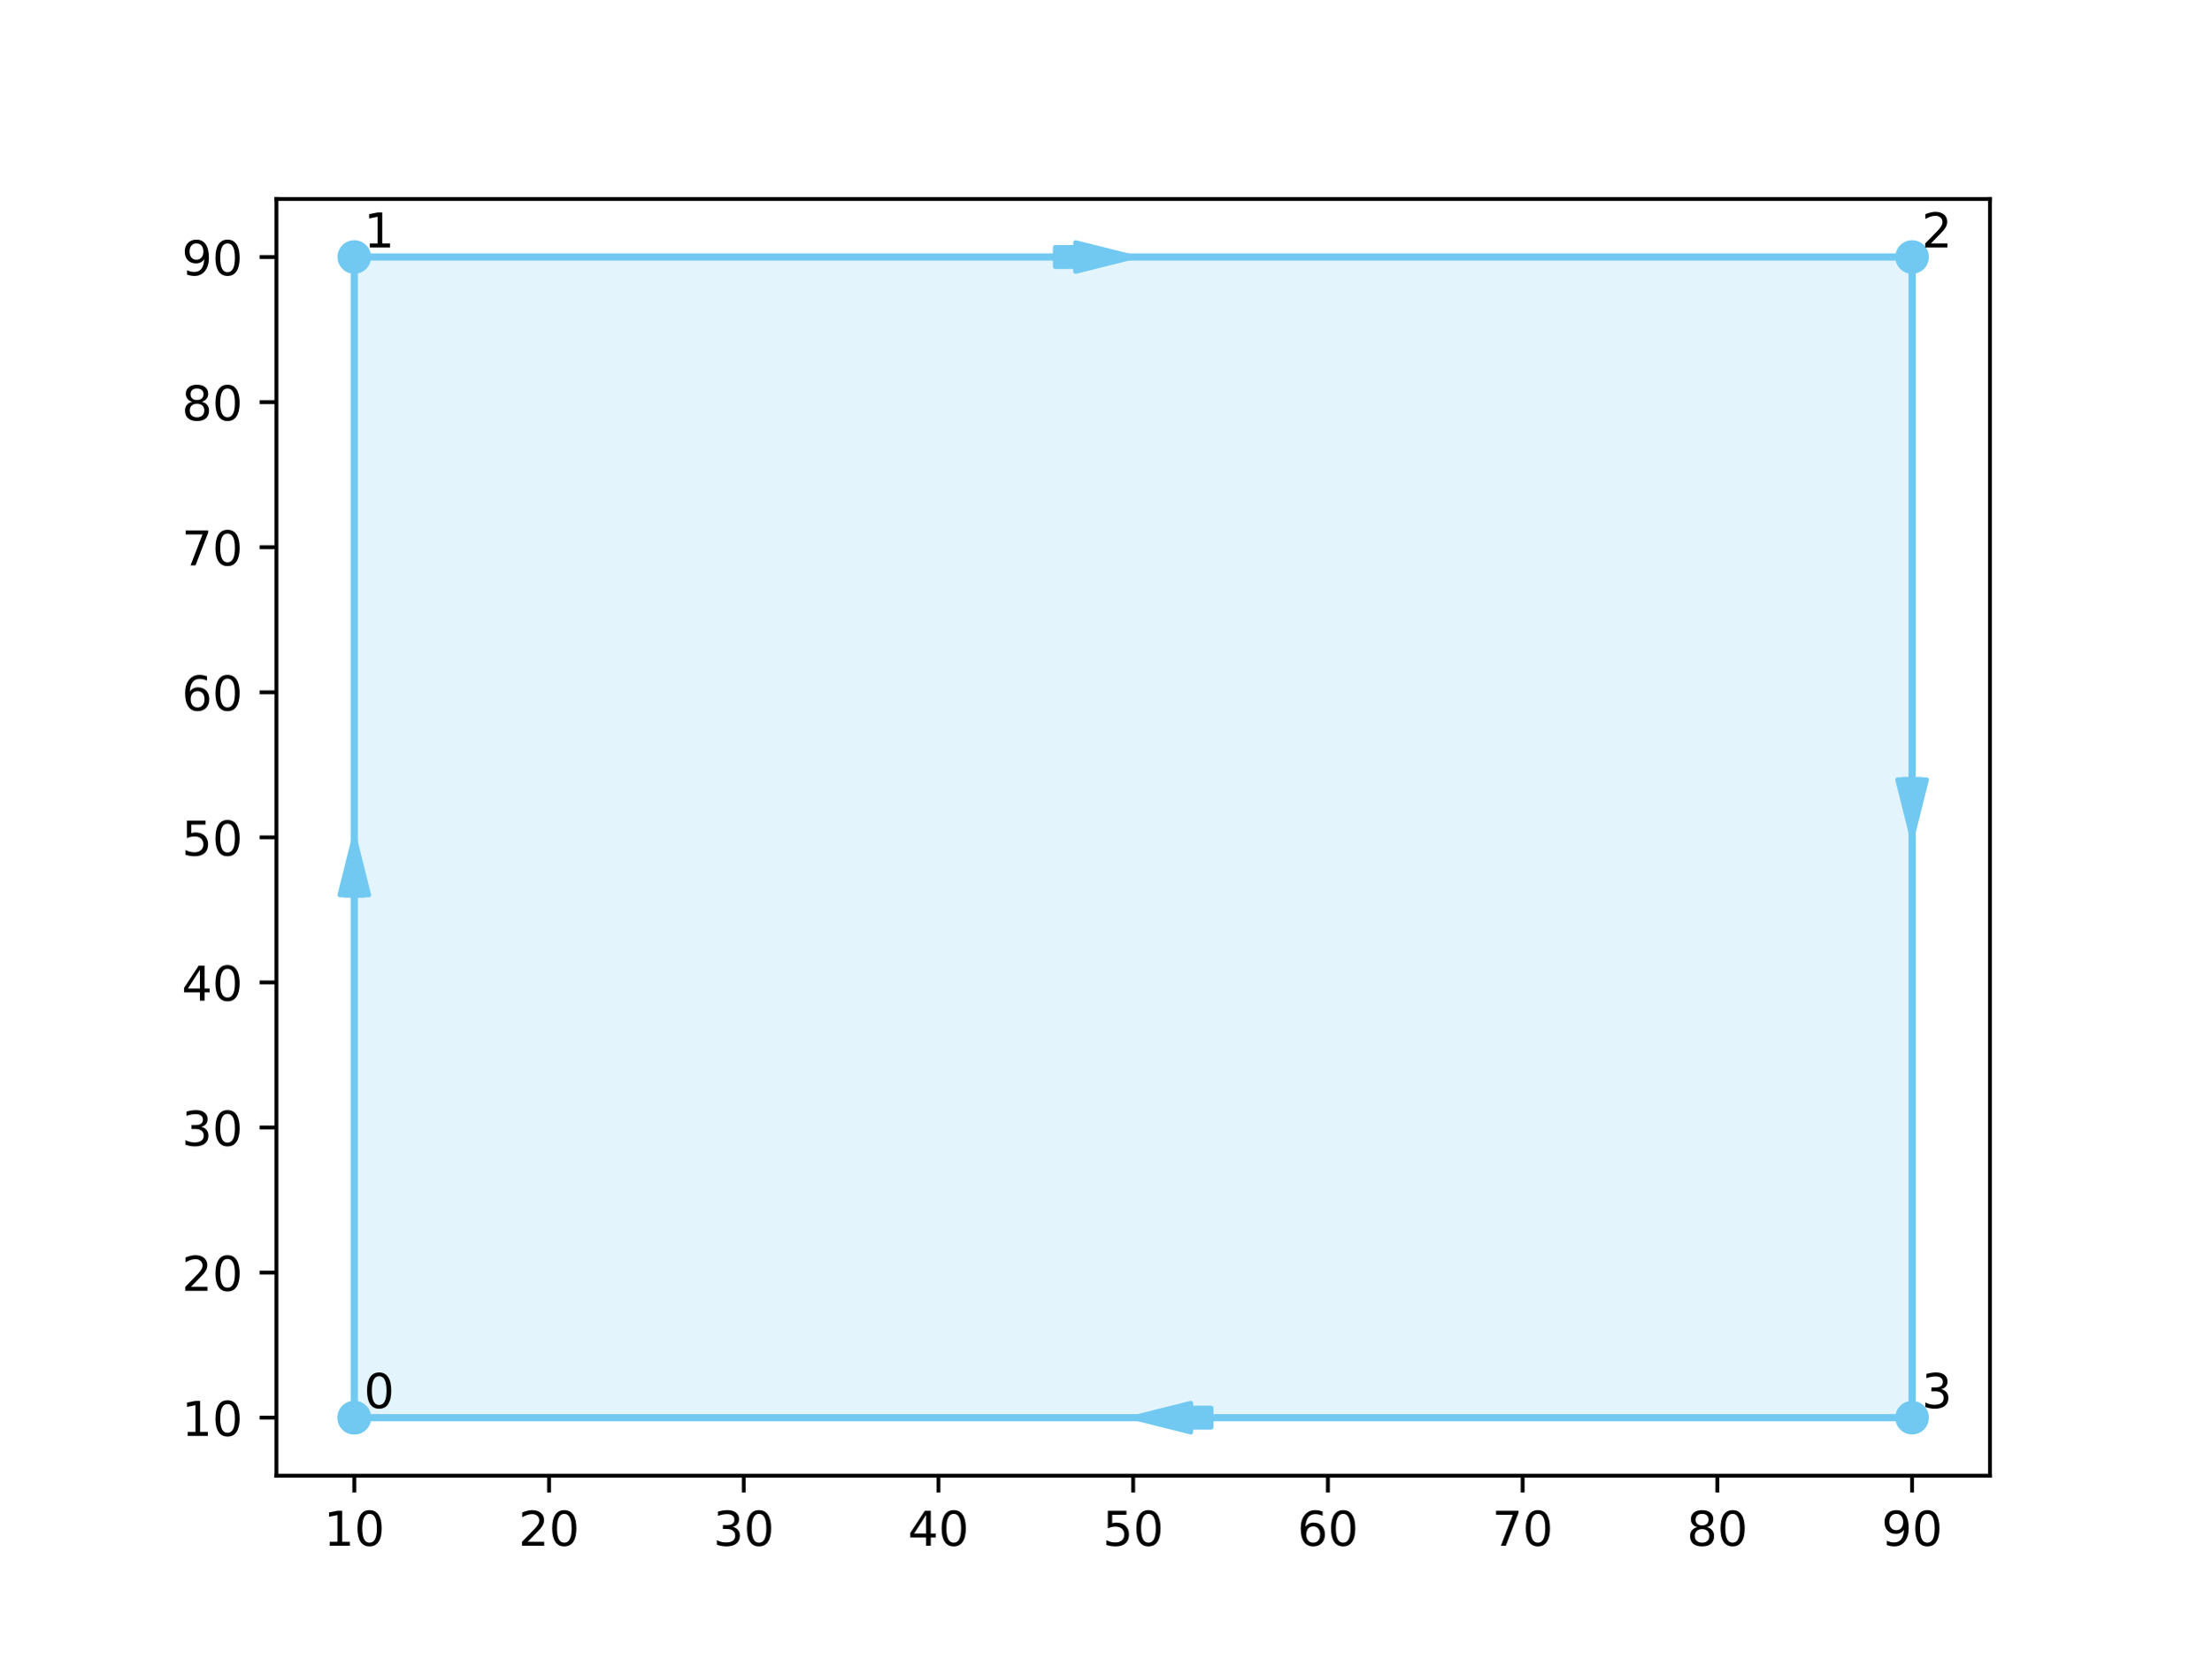
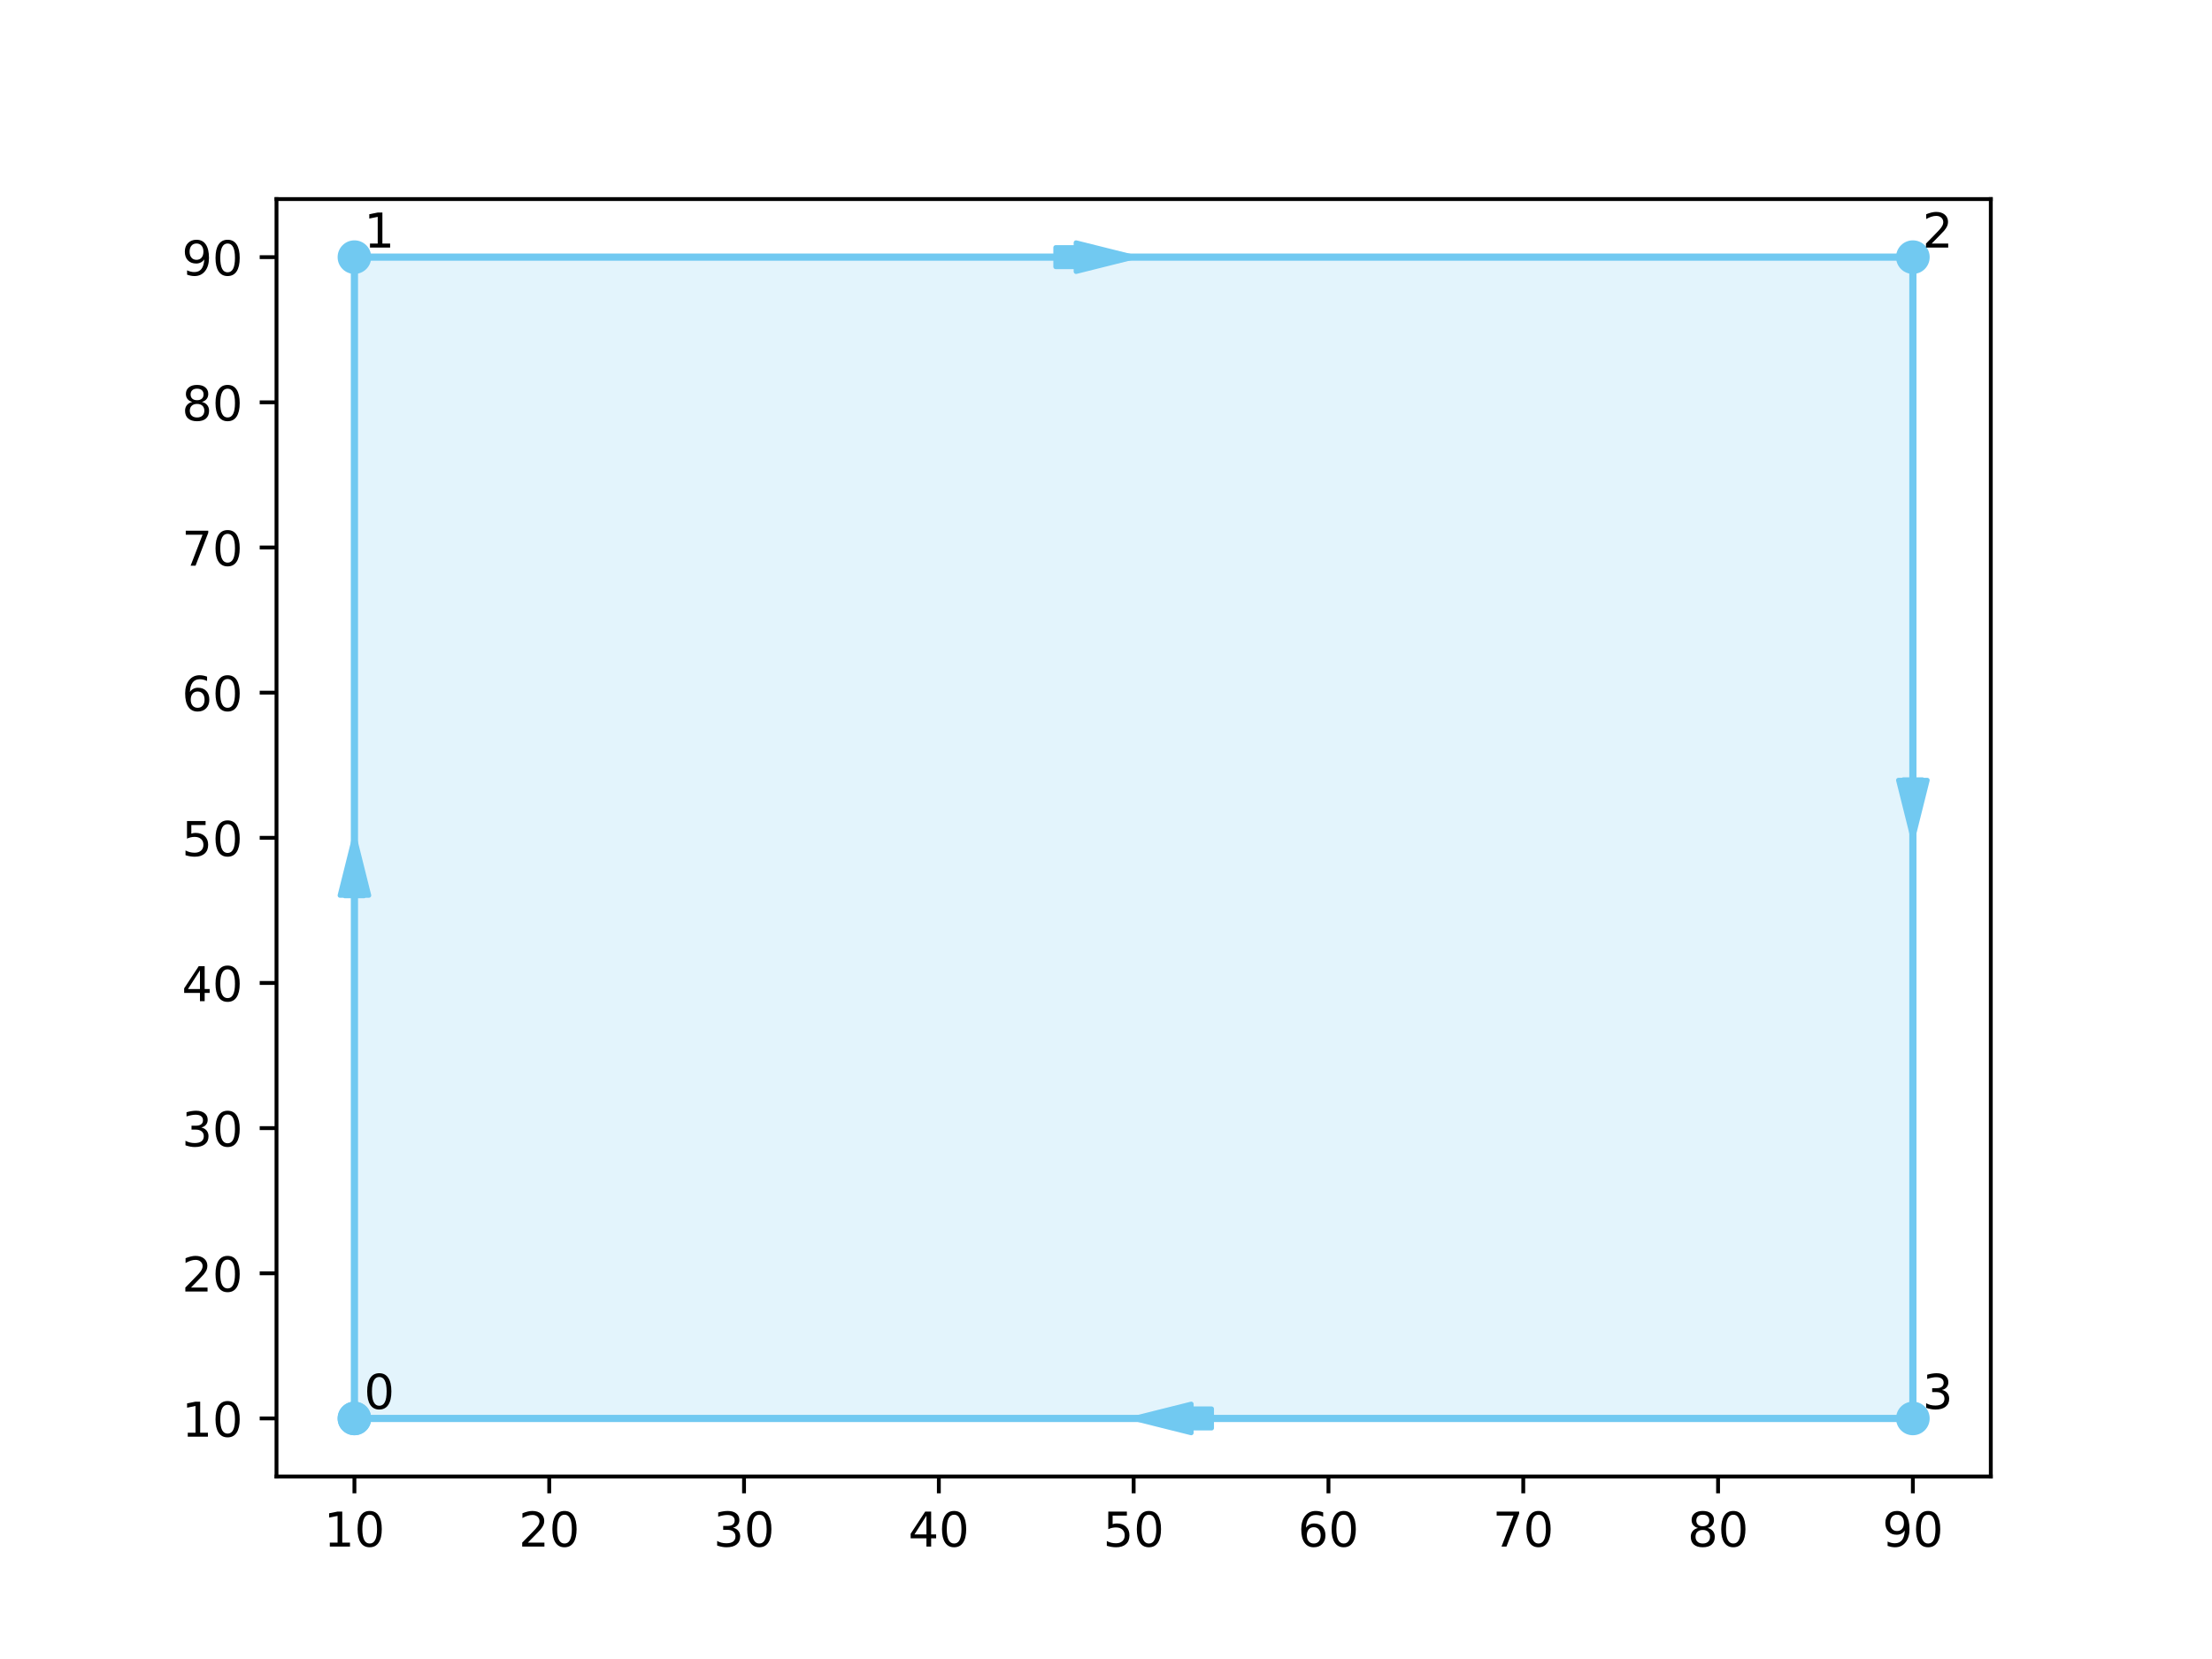
- <svg xmlns="http://www.w3.org/2000/svg" xmlns:xlink="http://www.w3.org/1999/xlink" width="460.8pt" height="345.6pt" viewBox="0 0 460.8 345.6" version="1.1">
+ <svg xmlns="http://www.w3.org/2000/svg" xmlns:xlink="http://www.w3.org/1999/xlink" width="614.4" height="460.8" version="1.1" viewBox="0 0 460.8 345.6">
  <defs>
-     <style type="text/css">*{stroke-linejoin: round; stroke-linecap: butt}</style>
+     <style type="text/css">*{stroke-linejoin:round;stroke-linecap:butt}</style>
  </defs>
  <g id="figure_1">
    <g id="patch_1">
-       <path d="M 0 345.6  L 460.8 345.6  L 460.8 0  L 0 0  L 0 345.6  z " style="fill: none" />
+       <path d="M 0 345.6 L 460.8 345.6 L 460.8 0 L 0 0 L 0 345.6 z" style="fill:none" />
    </g>
    <g id="axes_1">
      <g id="patch_2">
-         <path d="M 57.6 307.584  L 414.72 307.584  L 414.72 41.472  L 57.6 41.472  L 57.6 307.584  z " style="fill: none" />
+         <path d="M 57.6 307.584 L 414.72 307.584 L 414.72 41.472 L 57.6 41.472 L 57.6 307.584 z" style="fill:none" />
      </g>
      <g id="patch_3">
-         <path d="M 73.833 295.488  L 73.833 53.568  L 398.487 53.568  L 398.487 295.488  z " clip-path="url(#pf041de0069)" style="fill: #71c9f1; opacity: 0.2; stroke: #71c9f1; stroke-linejoin: miter" />
+         <path d="M 73.833 295.488 L 73.833 53.568 L 398.487 53.568 L 398.487 295.488 z" clip-path="url(#pf041de0069)" style="fill:#71c9f1;opacity:.2;stroke:#71c9f1;stroke-linejoin:miter" />
      </g>
      <g id="matplotlib.axis_1">
        <g id="xtick_1">
          <g id="line2d_1">
            <defs>
-               <path id="mf2d7b85105" d="M 0 0  L 0 3.5  " style="stroke: #000000; stroke-width: 0.8" />
+               <path id="mf2d7b85105" d="M 0 0 L 0 3.5" style="stroke:#000;stroke-width:.8" />
            </defs>
            <g>
-               <use xlink:href="#mf2d7b85105" x="73.833" y="307.584" style="stroke: #000000; stroke-width: 0.8" />
+               <use x="73.833" y="307.584" xlink:href="#mf2d7b85105" style="stroke:#000;stroke-width:.8" />
            </g>
          </g>
          <g id="text_1">
            <g transform="translate(67.47023 322.1824) scale(0.1 -0.1)">
              <defs>
-                 <path id="DejaVuSans-31" d="M 794 531  L 1825 531  L 1825 4091  L 703 3866  L 703 4441  L 1819 4666  L 2450 4666  L 2450 531  L 3481 531  L 3481 0  L 794 0  L 794 531  z " transform="scale(0.015625)" />
-                 <path id="DejaVuSans-30" d="M 2034 4250  Q 1547 4250 1301 3770  Q 1056 3291 1056 2328  Q 1056 1369 1301 889  Q 1547 409 2034 409  Q 2525 409 2770 889  Q 3016 1369 3016 2328  Q 3016 3291 2770 3770  Q 2525 4250 2034 4250  z M 2034 4750  Q 2819 4750 3233 4129  Q 3647 3509 3647 2328  Q 3647 1150 3233 529  Q 2819 -91 2034 -91  Q 1250 -91 836 529  Q 422 1150 422 2328  Q 422 3509 836 4129  Q 1250 4750 2034 4750  z " transform="scale(0.015625)" />
+                 <path id="DejaVuSans-31" d="M 794 531 L 1825 531 L 1825 4091 L 703 3866 L 703 4441 L 1819 4666 L 2450 4666 L 2450 531 L 3481 531 L 3481 0 L 794 0 L 794 531 z" transform="scale(0.015625)" />
+                 <path id="DejaVuSans-30" d="M 2034 4250 Q 1547 4250 1301 3770 Q 1056 3291 1056 2328 Q 1056 1369 1301 889 Q 1547 409 2034 409 Q 2525 409 2770 889 Q 3016 1369 3016 2328 Q 3016 3291 2770 3770 Q 2525 4250 2034 4250 z M 2034 4750 Q 2819 4750 3233 4129 Q 3647 3509 3647 2328 Q 3647 1150 3233 529 Q 2819 -91 2034 -91 Q 1250 -91 836 529 Q 422 1150 422 2328 Q 422 3509 836 4129 Q 1250 4750 2034 4750 z" transform="scale(0.015625)" />
              </defs>
              <use xlink:href="#DejaVuSans-31" />
-               <use xlink:href="#DejaVuSans-30" transform="translate(63.62305 0)" />
+               <use transform="translate(63.62305 0)" xlink:href="#DejaVuSans-30" />
            </g>
          </g>
        </g>
        <g id="xtick_2">
          <g id="line2d_2">
            <g>
-               <use xlink:href="#mf2d7b85105" x="114.415" y="307.584" style="stroke: #000000; stroke-width: 0.8" />
+               <use x="114.415" y="307.584" xlink:href="#mf2d7b85105" style="stroke:#000;stroke-width:.8" />
            </g>
          </g>
          <g id="text_2">
            <g transform="translate(108.052 322.1824) scale(0.1 -0.1)">
              <defs>
-                 <path id="DejaVuSans-32" d="M 1228 531  L 3431 531  L 3431 0  L 469 0  L 469 531  Q 828 903 1448 1529  Q 2069 2156 2228 2338  Q 2531 2678 2651 2914  Q 2772 3150 2772 3378  Q 2772 3750 2511 3984  Q 2250 4219 1831 4219  Q 1534 4219 1204 4116  Q 875 4013 500 3803  L 500 4441  Q 881 4594 1212 4672  Q 1544 4750 1819 4750  Q 2544 4750 2975 4387  Q 3406 4025 3406 3419  Q 3406 3131 3298 2873  Q 3191 2616 2906 2266  Q 2828 2175 2409 1742  Q 1991 1309 1228 531  z " transform="scale(0.015625)" />
+                 <path id="DejaVuSans-32" d="M 1228 531 L 3431 531 L 3431 0 L 469 0 L 469 531 Q 828 903 1448 1529 Q 2069 2156 2228 2338 Q 2531 2678 2651 2914 Q 2772 3150 2772 3378 Q 2772 3750 2511 3984 Q 2250 4219 1831 4219 Q 1534 4219 1204 4116 Q 875 4013 500 3803 L 500 4441 Q 881 4594 1212 4672 Q 1544 4750 1819 4750 Q 2544 4750 2975 4387 Q 3406 4025 3406 3419 Q 3406 3131 3298 2873 Q 3191 2616 2906 2266 Q 2828 2175 2409 1742 Q 1991 1309 1228 531 z" transform="scale(0.015625)" />
              </defs>
              <use xlink:href="#DejaVuSans-32" />
-               <use xlink:href="#DejaVuSans-30" transform="translate(63.62305 0)" />
+               <use transform="translate(63.62305 0)" xlink:href="#DejaVuSans-30" />
            </g>
          </g>
        </g>
        <g id="xtick_3">
          <g id="line2d_3">
            <g>
-               <use xlink:href="#mf2d7b85105" x="154.996" y="307.584" style="stroke: #000000; stroke-width: 0.8" />
+               <use x="154.996" y="307.584" xlink:href="#mf2d7b85105" style="stroke:#000;stroke-width:.8" />
            </g>
          </g>
          <g id="text_3">
            <g transform="translate(148.6339 322.1824) scale(0.1 -0.1)">
              <defs>
-                 <path id="DejaVuSans-33" d="M 2597 2516  Q 3050 2419 3304 2112  Q 3559 1806 3559 1356  Q 3559 666 3084 287  Q 2609 -91 1734 -91  Q 1441 -91 1130 -33  Q 819 25 488 141  L 488 750  Q 750 597 1062 519  Q 1375 441 1716 441  Q 2309 441 2620 675  Q 2931 909 2931 1356  Q 2931 1769 2642 2001  Q 2353 2234 1838 2234  L 1294 2234  L 1294 2753  L 1863 2753  Q 2328 2753 2575 2939  Q 2822 3125 2822 3475  Q 2822 3834 2567 4026  Q 2313 4219 1838 4219  Q 1578 4219 1281 4162  Q 984 4106 628 3988  L 628 4550  Q 988 4650 1302 4700  Q 1616 4750 1894 4750  Q 2613 4750 3031 4423  Q 3450 4097 3450 3541  Q 3450 3153 3228 2886  Q 3006 2619 2597 2516  z " transform="scale(0.015625)" />
+                 <path id="DejaVuSans-33" d="M 2597 2516 Q 3050 2419 3304 2112 Q 3559 1806 3559 1356 Q 3559 666 3084 287 Q 2609 -91 1734 -91 Q 1441 -91 1130 -33 Q 819 25 488 141 L 488 750 Q 750 597 1062 519 Q 1375 441 1716 441 Q 2309 441 2620 675 Q 2931 909 2931 1356 Q 2931 1769 2642 2001 Q 2353 2234 1838 2234 L 1294 2234 L 1294 2753 L 1863 2753 Q 2328 2753 2575 2939 Q 2822 3125 2822 3475 Q 2822 3834 2567 4026 Q 2313 4219 1838 4219 Q 1578 4219 1281 4162 Q 984 4106 628 3988 L 628 4550 Q 988 4650 1302 4700 Q 1616 4750 1894 4750 Q 2613 4750 3031 4423 Q 3450 4097 3450 3541 Q 3450 3153 3228 2886 Q 3006 2619 2597 2516 z" transform="scale(0.015625)" />
              </defs>
              <use xlink:href="#DejaVuSans-33" />
-               <use xlink:href="#DejaVuSans-30" transform="translate(63.62305 0)" />
+               <use transform="translate(63.62305 0)" xlink:href="#DejaVuSans-30" />
            </g>
          </g>
        </g>
        <g id="xtick_4">
          <g id="line2d_4">
            <g>
-               <use xlink:href="#mf2d7b85105" x="195.578" y="307.584" style="stroke: #000000; stroke-width: 0.8" />
+               <use x="195.578" y="307.584" xlink:href="#mf2d7b85105" style="stroke:#000;stroke-width:.8" />
            </g>
          </g>
          <g id="text_4">
            <g transform="translate(189.2157 322.1824) scale(0.1 -0.1)">
              <defs>
-                 <path id="DejaVuSans-34" d="M 2419 4116  L 825 1625  L 2419 1625  L 2419 4116  z M 2253 4666  L 3047 4666  L 3047 1625  L 3713 1625  L 3713 1100  L 3047 1100  L 3047 0  L 2419 0  L 2419 1100  L 313 1100  L 313 1709  L 2253 4666  z " transform="scale(0.015625)" />
+                 <path id="DejaVuSans-34" d="M 2419 4116 L 825 1625 L 2419 1625 L 2419 4116 z M 2253 4666 L 3047 4666 L 3047 1625 L 3713 1625 L 3713 1100 L 3047 1100 L 3047 0 L 2419 0 L 2419 1100 L 313 1100 L 313 1709 L 2253 4666 z" transform="scale(0.015625)" />
              </defs>
              <use xlink:href="#DejaVuSans-34" />
-               <use xlink:href="#DejaVuSans-30" transform="translate(63.62305 0)" />
+               <use transform="translate(63.62305 0)" xlink:href="#DejaVuSans-30" />
            </g>
          </g>
        </g>
        <g id="xtick_5">
          <g id="line2d_5">
            <g>
-               <use xlink:href="#mf2d7b85105" x="236.16" y="307.584" style="stroke: #000000; stroke-width: 0.8" />
+               <use x="236.16" y="307.584" xlink:href="#mf2d7b85105" style="stroke:#000;stroke-width:.8" />
            </g>
          </g>
          <g id="text_5">
            <g transform="translate(229.7975 322.1824) scale(0.1 -0.1)">
              <defs>
-                 <path id="DejaVuSans-35" d="M 691 4666  L 3169 4666  L 3169 4134  L 1269 4134  L 1269 2991  Q 1406 3038 1543 3061  Q 1681 3084 1819 3084  Q 2600 3084 3056 2656  Q 3513 2228 3513 1497  Q 3513 744 3044 326  Q 2575 -91 1722 -91  Q 1428 -91 1123 -41  Q 819 9 494 109  L 494 744  Q 775 591 1075 516  Q 1375 441 1709 441  Q 2250 441 2565 725  Q 2881 1009 2881 1497  Q 2881 1984 2565 2268  Q 2250 2553 1709 2553  Q 1456 2553 1204 2497  Q 953 2441 691 2322  L 691 4666  z " transform="scale(0.015625)" />
+                 <path id="DejaVuSans-35" d="M 691 4666 L 3169 4666 L 3169 4134 L 1269 4134 L 1269 2991 Q 1406 3038 1543 3061 Q 1681 3084 1819 3084 Q 2600 3084 3056 2656 Q 3513 2228 3513 1497 Q 3513 744 3044 326 Q 2575 -91 1722 -91 Q 1428 -91 1123 -41 Q 819 9 494 109 L 494 744 Q 775 591 1075 516 Q 1375 441 1709 441 Q 2250 441 2565 725 Q 2881 1009 2881 1497 Q 2881 1984 2565 2268 Q 2250 2553 1709 2553 Q 1456 2553 1204 2497 Q 953 2441 691 2322 L 691 4666 z" transform="scale(0.015625)" />
              </defs>
              <use xlink:href="#DejaVuSans-35" />
-               <use xlink:href="#DejaVuSans-30" transform="translate(63.62305 0)" />
+               <use transform="translate(63.62305 0)" xlink:href="#DejaVuSans-30" />
            </g>
          </g>
        </g>
        <g id="xtick_6">
          <g id="line2d_6">
            <g>
-               <use xlink:href="#mf2d7b85105" x="276.742" y="307.584" style="stroke: #000000; stroke-width: 0.8" />
+               <use x="276.742" y="307.584" xlink:href="#mf2d7b85105" style="stroke:#000;stroke-width:.8" />
            </g>
          </g>
          <g id="text_6">
            <g transform="translate(270.3793 322.1824) scale(0.1 -0.1)">
              <defs>
-                 <path id="DejaVuSans-36" d="M 2113 2584  Q 1688 2584 1439 2293  Q 1191 2003 1191 1497  Q 1191 994 1439 701  Q 1688 409 2113 409  Q 2538 409 2786 701  Q 3034 994 3034 1497  Q 3034 2003 2786 2293  Q 2538 2584 2113 2584  z M 3366 4563  L 3366 3988  Q 3128 4100 2886 4159  Q 2644 4219 2406 4219  Q 1781 4219 1451 3797  Q 1122 3375 1075 2522  Q 1259 2794 1537 2939  Q 1816 3084 2150 3084  Q 2853 3084 3261 2657  Q 3669 2231 3669 1497  Q 3669 778 3244 343  Q 2819 -91 2113 -91  Q 1303 -91 875 529  Q 447 1150 447 2328  Q 447 3434 972 4092  Q 1497 4750 2381 4750  Q 2619 4750 2861 4703  Q 3103 4656 3366 4563  z " transform="scale(0.015625)" />
+                 <path id="DejaVuSans-36" d="M 2113 2584 Q 1688 2584 1439 2293 Q 1191 2003 1191 1497 Q 1191 994 1439 701 Q 1688 409 2113 409 Q 2538 409 2786 701 Q 3034 994 3034 1497 Q 3034 2003 2786 2293 Q 2538 2584 2113 2584 z M 3366 4563 L 3366 3988 Q 3128 4100 2886 4159 Q 2644 4219 2406 4219 Q 1781 4219 1451 3797 Q 1122 3375 1075 2522 Q 1259 2794 1537 2939 Q 1816 3084 2150 3084 Q 2853 3084 3261 2657 Q 3669 2231 3669 1497 Q 3669 778 3244 343 Q 2819 -91 2113 -91 Q 1303 -91 875 529 Q 447 1150 447 2328 Q 447 3434 972 4092 Q 1497 4750 2381 4750 Q 2619 4750 2861 4703 Q 3103 4656 3366 4563 z" transform="scale(0.015625)" />
              </defs>
              <use xlink:href="#DejaVuSans-36" />
-               <use xlink:href="#DejaVuSans-30" transform="translate(63.62305 0)" />
+               <use transform="translate(63.62305 0)" xlink:href="#DejaVuSans-30" />
            </g>
          </g>
        </g>
        <g id="xtick_7">
          <g id="line2d_7">
            <g>
-               <use xlink:href="#mf2d7b85105" x="317.324" y="307.584" style="stroke: #000000; stroke-width: 0.8" />
+               <use x="317.324" y="307.584" xlink:href="#mf2d7b85105" style="stroke:#000;stroke-width:.8" />
            </g>
          </g>
          <g id="text_7">
            <g transform="translate(310.9611 322.1824) scale(0.1 -0.1)">
              <defs>
-                 <path id="DejaVuSans-37" d="M 525 4666  L 3525 4666  L 3525 4397  L 1831 0  L 1172 0  L 2766 4134  L 525 4134  L 525 4666  z " transform="scale(0.015625)" />
+                 <path id="DejaVuSans-37" d="M 525 4666 L 3525 4666 L 3525 4397 L 1831 0 L 1172 0 L 2766 4134 L 525 4134 L 525 4666 z" transform="scale(0.015625)" />
              </defs>
              <use xlink:href="#DejaVuSans-37" />
-               <use xlink:href="#DejaVuSans-30" transform="translate(63.62305 0)" />
+               <use transform="translate(63.62305 0)" xlink:href="#DejaVuSans-30" />
            </g>
          </g>
        </g>
        <g id="xtick_8">
          <g id="line2d_8">
            <g>
-               <use xlink:href="#mf2d7b85105" x="357.905" y="307.584" style="stroke: #000000; stroke-width: 0.8" />
+               <use x="357.905" y="307.584" xlink:href="#mf2d7b85105" style="stroke:#000;stroke-width:.8" />
            </g>
          </g>
          <g id="text_8">
            <g transform="translate(351.543 322.1824) scale(0.1 -0.1)">
              <defs>
-                 <path id="DejaVuSans-38" d="M 2034 2216  Q 1584 2216 1326 1975  Q 1069 1734 1069 1313  Q 1069 891 1326 650  Q 1584 409 2034 409  Q 2484 409 2743 651  Q 3003 894 3003 1313  Q 3003 1734 2745 1975  Q 2488 2216 2034 2216  z M 1403 2484  Q 997 2584 770 2862  Q 544 3141 544 3541  Q 544 4100 942 4425  Q 1341 4750 2034 4750  Q 2731 4750 3128 4425  Q 3525 4100 3525 3541  Q 3525 3141 3298 2862  Q 3072 2584 2669 2484  Q 3125 2378 3379 2068  Q 3634 1759 3634 1313  Q 3634 634 3220 271  Q 2806 -91 2034 -91  Q 1263 -91 848 271  Q 434 634 434 1313  Q 434 1759 690 2068  Q 947 2378 1403 2484  z M 1172 3481  Q 1172 3119 1398 2916  Q 1625 2713 2034 2713  Q 2441 2713 2670 2916  Q 2900 3119 2900 3481  Q 2900 3844 2670 4047  Q 2441 4250 2034 4250  Q 1625 4250 1398 4047  Q 1172 3844 1172 3481  z " transform="scale(0.015625)" />
+                 <path id="DejaVuSans-38" d="M 2034 2216 Q 1584 2216 1326 1975 Q 1069 1734 1069 1313 Q 1069 891 1326 650 Q 1584 409 2034 409 Q 2484 409 2743 651 Q 3003 894 3003 1313 Q 3003 1734 2745 1975 Q 2488 2216 2034 2216 z M 1403 2484 Q 997 2584 770 2862 Q 544 3141 544 3541 Q 544 4100 942 4425 Q 1341 4750 2034 4750 Q 2731 4750 3128 4425 Q 3525 4100 3525 3541 Q 3525 3141 3298 2862 Q 3072 2584 2669 2484 Q 3125 2378 3379 2068 Q 3634 1759 3634 1313 Q 3634 634 3220 271 Q 2806 -91 2034 -91 Q 1263 -91 848 271 Q 434 634 434 1313 Q 434 1759 690 2068 Q 947 2378 1403 2484 z M 1172 3481 Q 1172 3119 1398 2916 Q 1625 2713 2034 2713 Q 2441 2713 2670 2916 Q 2900 3119 2900 3481 Q 2900 3844 2670 4047 Q 2441 4250 2034 4250 Q 1625 4250 1398 4047 Q 1172 3844 1172 3481 z" transform="scale(0.015625)" />
              </defs>
              <use xlink:href="#DejaVuSans-38" />
-               <use xlink:href="#DejaVuSans-30" transform="translate(63.62305 0)" />
+               <use transform="translate(63.62305 0)" xlink:href="#DejaVuSans-30" />
            </g>
          </g>
        </g>
        <g id="xtick_9">
          <g id="line2d_9">
            <g>
-               <use xlink:href="#mf2d7b85105" x="398.487" y="307.584" style="stroke: #000000; stroke-width: 0.8" />
+               <use x="398.487" y="307.584" xlink:href="#mf2d7b85105" style="stroke:#000;stroke-width:.8" />
            </g>
          </g>
          <g id="text_9">
            <g transform="translate(392.1248 322.1824) scale(0.1 -0.1)">
              <defs>
-                 <path id="DejaVuSans-39" d="M 703 97  L 703 672  Q 941 559 1184 500  Q 1428 441 1663 441  Q 2288 441 2617 861  Q 2947 1281 2994 2138  Q 2813 1869 2534 1725  Q 2256 1581 1919 1581  Q 1219 1581 811 2004  Q 403 2428 403 3163  Q 403 3881 828 4315  Q 1253 4750 1959 4750  Q 2769 4750 3195 4129  Q 3622 3509 3622 2328  Q 3622 1225 3098 567  Q 2575 -91 1691 -91  Q 1453 -91 1209 -44  Q 966 3 703 97  z M 1959 2075  Q 2384 2075 2632 2365  Q 2881 2656 2881 3163  Q 2881 3666 2632 3958  Q 2384 4250 1959 4250  Q 1534 4250 1286 3958  Q 1038 3666 1038 3163  Q 1038 2656 1286 2365  Q 1534 2075 1959 2075  z " transform="scale(0.015625)" />
+                 <path id="DejaVuSans-39" d="M 703 97 L 703 672 Q 941 559 1184 500 Q 1428 441 1663 441 Q 2288 441 2617 861 Q 2947 1281 2994 2138 Q 2813 1869 2534 1725 Q 2256 1581 1919 1581 Q 1219 1581 811 2004 Q 403 2428 403 3163 Q 403 3881 828 4315 Q 1253 4750 1959 4750 Q 2769 4750 3195 4129 Q 3622 3509 3622 2328 Q 3622 1225 3098 567 Q 2575 -91 1691 -91 Q 1453 -91 1209 -44 Q 966 3 703 97 z M 1959 2075 Q 2384 2075 2632 2365 Q 2881 2656 2881 3163 Q 2881 3666 2632 3958 Q 2384 4250 1959 4250 Q 1534 4250 1286 3958 Q 1038 3666 1038 3163 Q 1038 2656 1286 2365 Q 1534 2075 1959 2075 z" transform="scale(0.015625)" />
              </defs>
              <use xlink:href="#DejaVuSans-39" />
-               <use xlink:href="#DejaVuSans-30" transform="translate(63.62305 0)" />
+               <use transform="translate(63.62305 0)" xlink:href="#DejaVuSans-30" />
            </g>
          </g>
        </g>
      </g>
      <g id="matplotlib.axis_2">
        <g id="ytick_1">
          <g id="line2d_10">
            <defs>
-               <path id="m45ec78c492" d="M 0 0  L -3.5 0  " style="stroke: #000000; stroke-width: 0.8" />
+               <path id="m45ec78c492" d="M 0 0 L -3.5 0" style="stroke:#000;stroke-width:.8" />
            </defs>
            <g>
-               <use xlink:href="#m45ec78c492" x="57.6" y="295.488" style="stroke: #000000; stroke-width: 0.8" />
+               <use x="57.6" y="295.488" xlink:href="#m45ec78c492" style="stroke:#000;stroke-width:.8" />
            </g>
          </g>
          <g id="text_10">
            <g transform="translate(37.875 299.2872) scale(0.1 -0.1)">
              <use xlink:href="#DejaVuSans-31" />
-               <use xlink:href="#DejaVuSans-30" transform="translate(63.62305 0)" />
+               <use transform="translate(63.62305 0)" xlink:href="#DejaVuSans-30" />
            </g>
          </g>
        </g>
        <g id="ytick_2">
          <g id="line2d_11">
            <g>
-               <use xlink:href="#m45ec78c492" x="57.6" y="265.248" style="stroke: #000000; stroke-width: 0.8" />
+               <use x="57.6" y="265.248" xlink:href="#m45ec78c492" style="stroke:#000;stroke-width:.8" />
            </g>
          </g>
          <g id="text_11">
            <g transform="translate(37.875 269.0472) scale(0.1 -0.1)">
              <use xlink:href="#DejaVuSans-32" />
-               <use xlink:href="#DejaVuSans-30" transform="translate(63.62305 0)" />
+               <use transform="translate(63.62305 0)" xlink:href="#DejaVuSans-30" />
            </g>
          </g>
        </g>
        <g id="ytick_3">
          <g id="line2d_12">
            <g>
-               <use xlink:href="#m45ec78c492" x="57.6" y="235.008" style="stroke: #000000; stroke-width: 0.8" />
+               <use x="57.6" y="235.008" xlink:href="#m45ec78c492" style="stroke:#000;stroke-width:.8" />
            </g>
          </g>
          <g id="text_12">
            <g transform="translate(37.875 238.8072) scale(0.1 -0.1)">
              <use xlink:href="#DejaVuSans-33" />
-               <use xlink:href="#DejaVuSans-30" transform="translate(63.62305 0)" />
+               <use transform="translate(63.62305 0)" xlink:href="#DejaVuSans-30" />
            </g>
          </g>
        </g>
        <g id="ytick_4">
          <g id="line2d_13">
            <g>
-               <use xlink:href="#m45ec78c492" x="57.6" y="204.768" style="stroke: #000000; stroke-width: 0.8" />
+               <use x="57.6" y="204.768" xlink:href="#m45ec78c492" style="stroke:#000;stroke-width:.8" />
            </g>
          </g>
          <g id="text_13">
            <g transform="translate(37.875 208.5672) scale(0.1 -0.1)">
              <use xlink:href="#DejaVuSans-34" />
-               <use xlink:href="#DejaVuSans-30" transform="translate(63.62305 0)" />
+               <use transform="translate(63.62305 0)" xlink:href="#DejaVuSans-30" />
            </g>
          </g>
        </g>
        <g id="ytick_5">
          <g id="line2d_14">
            <g>
-               <use xlink:href="#m45ec78c492" x="57.6" y="174.528" style="stroke: #000000; stroke-width: 0.8" />
+               <use x="57.6" y="174.528" xlink:href="#m45ec78c492" style="stroke:#000;stroke-width:.8" />
            </g>
          </g>
          <g id="text_14">
            <g transform="translate(37.875 178.3272) scale(0.1 -0.1)">
              <use xlink:href="#DejaVuSans-35" />
-               <use xlink:href="#DejaVuSans-30" transform="translate(63.62305 0)" />
+               <use transform="translate(63.62305 0)" xlink:href="#DejaVuSans-30" />
            </g>
          </g>
        </g>
        <g id="ytick_6">
          <g id="line2d_15">
            <g>
-               <use xlink:href="#m45ec78c492" x="57.6" y="144.288" style="stroke: #000000; stroke-width: 0.8" />
+               <use x="57.6" y="144.288" xlink:href="#m45ec78c492" style="stroke:#000;stroke-width:.8" />
            </g>
          </g>
          <g id="text_15">
            <g transform="translate(37.875 148.0872) scale(0.1 -0.1)">
              <use xlink:href="#DejaVuSans-36" />
-               <use xlink:href="#DejaVuSans-30" transform="translate(63.62305 0)" />
+               <use transform="translate(63.62305 0)" xlink:href="#DejaVuSans-30" />
            </g>
          </g>
        </g>
        <g id="ytick_7">
          <g id="line2d_16">
            <g>
-               <use xlink:href="#m45ec78c492" x="57.6" y="114.048" style="stroke: #000000; stroke-width: 0.8" />
+               <use x="57.6" y="114.048" xlink:href="#m45ec78c492" style="stroke:#000;stroke-width:.8" />
            </g>
          </g>
          <g id="text_16">
            <g transform="translate(37.875 117.8472) scale(0.1 -0.1)">
              <use xlink:href="#DejaVuSans-37" />
-               <use xlink:href="#DejaVuSans-30" transform="translate(63.62305 0)" />
+               <use transform="translate(63.62305 0)" xlink:href="#DejaVuSans-30" />
            </g>
          </g>
        </g>
        <g id="ytick_8">
          <g id="line2d_17">
            <g>
-               <use xlink:href="#m45ec78c492" x="57.6" y="83.808" style="stroke: #000000; stroke-width: 0.8" />
+               <use x="57.6" y="83.808" xlink:href="#m45ec78c492" style="stroke:#000;stroke-width:.8" />
            </g>
          </g>
          <g id="text_17">
            <g transform="translate(37.875 87.60722) scale(0.1 -0.1)">
              <use xlink:href="#DejaVuSans-38" />
-               <use xlink:href="#DejaVuSans-30" transform="translate(63.62305 0)" />
+               <use transform="translate(63.62305 0)" xlink:href="#DejaVuSans-30" />
            </g>
          </g>
        </g>
        <g id="ytick_9">
          <g id="line2d_18">
            <g>
-               <use xlink:href="#m45ec78c492" x="57.6" y="53.568" style="stroke: #000000; stroke-width: 0.8" />
+               <use x="57.6" y="53.568" xlink:href="#m45ec78c492" style="stroke:#000;stroke-width:.8" />
            </g>
          </g>
          <g id="text_18">
            <g transform="translate(37.875 57.36722) scale(0.1 -0.1)">
              <use xlink:href="#DejaVuSans-39" />
-               <use xlink:href="#DejaVuSans-30" transform="translate(63.62305 0)" />
+               <use transform="translate(63.62305 0)" xlink:href="#DejaVuSans-30" />
            </g>
          </g>
        </g>
      </g>
      <g id="line2d_19">
-         <path d="M 73.833 295.488  L 73.833 53.568  L 398.487 53.568  L 398.487 295.488  L 73.833 295.488  " clip-path="url(#pf041de0069)" style="fill: none; stroke: #71c9f1; stroke-width: 1.5; stroke-linecap: square" />
+         <path d="M 73.833 295.488 L 73.833 53.568 L 398.487 53.568 L 398.487 295.488 L 73.833 295.488" clip-path="url(#pf041de0069)" style="fill:none;stroke:#71c9f1;stroke-width:1.5;stroke-linecap:square" />
        <defs>
-           <path id="m3243a93101" d="M 0 3  C 0.796 3 1.559 2.684 2.121 2.121  C 2.684 1.559 3 0.796 3 0  C 3 -0.796 2.684 -1.559 2.121 -2.121  C 1.559 -2.684 0.796 -3 0 -3  C -0.796 -3 -1.559 -2.684 -2.121 -2.121  C -2.684 -1.559 -3 -0.796 -3 0  C -3 0.796 -2.684 1.559 -2.121 2.121  C -1.559 2.684 -0.796 3 0 3  z " style="stroke: #71c9f1" />
+           <path id="m3243a93101" d="M 0 3 C 0.796 3 1.559 2.684 2.121 2.121 C 2.684 1.559 3 0.796 3 0 C 3 -0.796 2.684 -1.559 2.121 -2.121 C 1.559 -2.684 0.796 -3 0 -3 C -0.796 -3 -1.559 -2.684 -2.121 -2.121 C -2.684 -1.559 -3 -0.796 -3 0 C -3 0.796 -2.684 1.559 -2.121 2.121 C -1.559 2.684 -0.796 3 0 3 z" style="stroke:#71c9f1" />
        </defs>
        <g clip-path="url(#pf041de0069)">
-           <use xlink:href="#m3243a93101" x="73.833" y="295.488" style="fill: #71c9f1; stroke: #71c9f1" />
-           <use xlink:href="#m3243a93101" x="73.833" y="53.568" style="fill: #71c9f1; stroke: #71c9f1" />
-           <use xlink:href="#m3243a93101" x="398.487" y="53.568" style="fill: #71c9f1; stroke: #71c9f1" />
-           <use xlink:href="#m3243a93101" x="398.487" y="295.488" style="fill: #71c9f1; stroke: #71c9f1" />
-           <use xlink:href="#m3243a93101" x="73.833" y="295.488" style="fill: #71c9f1; stroke: #71c9f1" />
+           <use x="73.833" y="295.488" xlink:href="#m3243a93101" style="fill:#71c9f1;stroke:#71c9f1" />
+           <use x="73.833" y="53.568" xlink:href="#m3243a93101" style="fill:#71c9f1;stroke:#71c9f1" />
+           <use x="398.487" y="53.568" xlink:href="#m3243a93101" style="fill:#71c9f1;stroke:#71c9f1" />
+           <use x="398.487" y="295.488" xlink:href="#m3243a93101" style="fill:#71c9f1;stroke:#71c9f1" />
+           <use x="73.833" y="295.488" xlink:href="#m3243a93101" style="fill:#71c9f1;stroke:#71c9f1" />
        </g>
      </g>
      <g id="patch_4">
-         <path d="M 57.6 307.584  L 57.6 41.472  " style="fill: none; stroke: #000000; stroke-width: 0.8; stroke-linejoin: miter; stroke-linecap: square" />
+         <path d="M 57.6 307.584 L 57.6 41.472" style="fill:none;stroke:#000;stroke-width:.8;stroke-linejoin:miter;stroke-linecap:square" />
      </g>
      <g id="patch_5">
-         <path d="M 414.72 307.584  L 414.72 41.472  " style="fill: none; stroke: #000000; stroke-width: 0.8; stroke-linejoin: miter; stroke-linecap: square" />
+         <path d="M 414.72 307.584 L 414.72 41.472" style="fill:none;stroke:#000;stroke-width:.8;stroke-linejoin:miter;stroke-linecap:square" />
      </g>
      <g id="patch_6">
-         <path d="M 57.6 307.584  L 414.72 307.584  " style="fill: none; stroke: #000000; stroke-width: 0.8; stroke-linejoin: miter; stroke-linecap: square" />
+         <path d="M 57.6 307.584 L 414.72 307.584" style="fill:none;stroke:#000;stroke-width:.8;stroke-linejoin:miter;stroke-linecap:square" />
      </g>
      <g id="patch_7">
-         <path d="M 57.6 41.472  L 414.72 41.472  " style="fill: none; stroke: #000000; stroke-width: 0.8; stroke-linejoin: miter; stroke-linecap: square" />
+         <path d="M 57.6 41.472 L 414.72 41.472" style="fill:none;stroke:#000;stroke-width:.8;stroke-linejoin:miter;stroke-linecap:square" />
      </g>
      <g id="patch_8">
-         <path d="M 71.833 186.624  Q 71.833 186.575 71.833 186.527  L 70.833 186.527  Q 72.333 180.527 73.833 174.528  Q 75.333 180.527 76.833 186.527  L 75.833 186.527  Q 75.833 186.575 75.833 186.624  L 71.833 186.624  z " style="fill: #71c9f1; stroke: #71c9f1; stroke-linecap: round" />
+         <path d="M 71.833 186.624 Q 71.833 186.575 71.833 186.527 L 70.833 186.527 Q 72.333 180.527 73.833 174.528 Q 75.333 180.527 76.833 186.527 L 75.833 186.527 Q 75.833 186.575 75.833 186.624 L 71.833 186.624 z" style="fill:#71c9f1;stroke:#71c9f1;stroke-linecap:round" />
      </g>
      <g id="patch_9">
-         <path d="M 219.927 51.568  Q 222.046 51.568 224.164 51.568  L 224.164 50.568  Q 230.162 52.068 236.16 53.568  Q 230.162 55.068 224.164 56.568  L 224.164 55.568  Q 222.046 55.568 219.927 55.568  L 219.927 51.568  z " style="fill: #71c9f1; stroke: #71c9f1; stroke-linecap: round" />
+         <path d="M 219.927 51.568 Q 222.046 51.568 224.164 51.568 L 224.164 50.568 Q 230.162 52.068 236.16 53.568 Q 230.162 55.068 224.164 56.568 L 224.164 55.568 Q 222.046 55.568 219.927 55.568 L 219.927 51.568 z" style="fill:#71c9f1;stroke:#71c9f1;stroke-linecap:round" />
      </g>
      <g id="patch_10">
-         <path d="M 400.487 162.432  Q 400.487 162.481 400.487 162.529  L 401.487 162.529  Q 399.987 168.529 398.487 174.528  Q 396.987 168.529 395.487 162.529  L 396.487 162.529  Q 396.487 162.481 396.487 162.432  L 400.487 162.432  z " style="fill: #71c9f1; stroke: #71c9f1; stroke-linecap: round" />
+         <path d="M 400.487 162.432 Q 400.487 162.481 400.487 162.529 L 401.487 162.529 Q 399.987 168.529 398.487 174.528 Q 396.987 168.529 395.487 162.529 L 396.487 162.529 Q 396.487 162.481 396.487 162.432 L 400.487 162.432 z" style="fill:#71c9f1;stroke:#71c9f1;stroke-linecap:round" />
      </g>
      <g id="patch_11">
-         <path d="M 252.393 297.488  Q 250.274 297.488 248.156 297.488  L 248.156 298.488  Q 242.158 296.988 236.16 295.488  Q 242.158 293.988 248.156 292.488  L 248.156 293.488  Q 250.274 293.488 252.393 293.488  L 252.393 297.488  z " style="fill: #71c9f1; stroke: #71c9f1; stroke-linecap: round" />
+         <path d="M 252.393 297.488 Q 250.274 297.488 248.156 297.488 L 248.156 298.488 Q 242.158 296.988 236.16 295.488 Q 242.158 293.988 248.156 292.488 L 248.156 293.488 Q 250.274 293.488 252.393 293.488 L 252.393 297.488 z" style="fill:#71c9f1;stroke:#71c9f1;stroke-linecap:round" />
      </g>
      <g id="text_19">
        <g transform="translate(75.83273 293.488) scale(0.1 -0.1)">
          <use xlink:href="#DejaVuSans-30" />
        </g>
      </g>
      <g id="text_20">
        <g transform="translate(75.83273 51.568) scale(0.1 -0.1)">
          <use xlink:href="#DejaVuSans-31" />
        </g>
      </g>
      <g id="text_21">
        <g transform="translate(400.4873 51.568) scale(0.1 -0.1)">
          <use xlink:href="#DejaVuSans-32" />
        </g>
      </g>
      <g id="text_22">
        <g transform="translate(400.4873 293.488) scale(0.1 -0.1)">
          <use xlink:href="#DejaVuSans-33" />
        </g>
      </g>
    </g>
  </g>
  <defs>
    <clipPath id="pf041de0069">
-       <rect x="57.6" y="41.472" width="357.12" height="266.112" />
+       <rect width="357.12" height="266.112" x="57.6" y="41.472" />
    </clipPath>
  </defs>
</svg>
